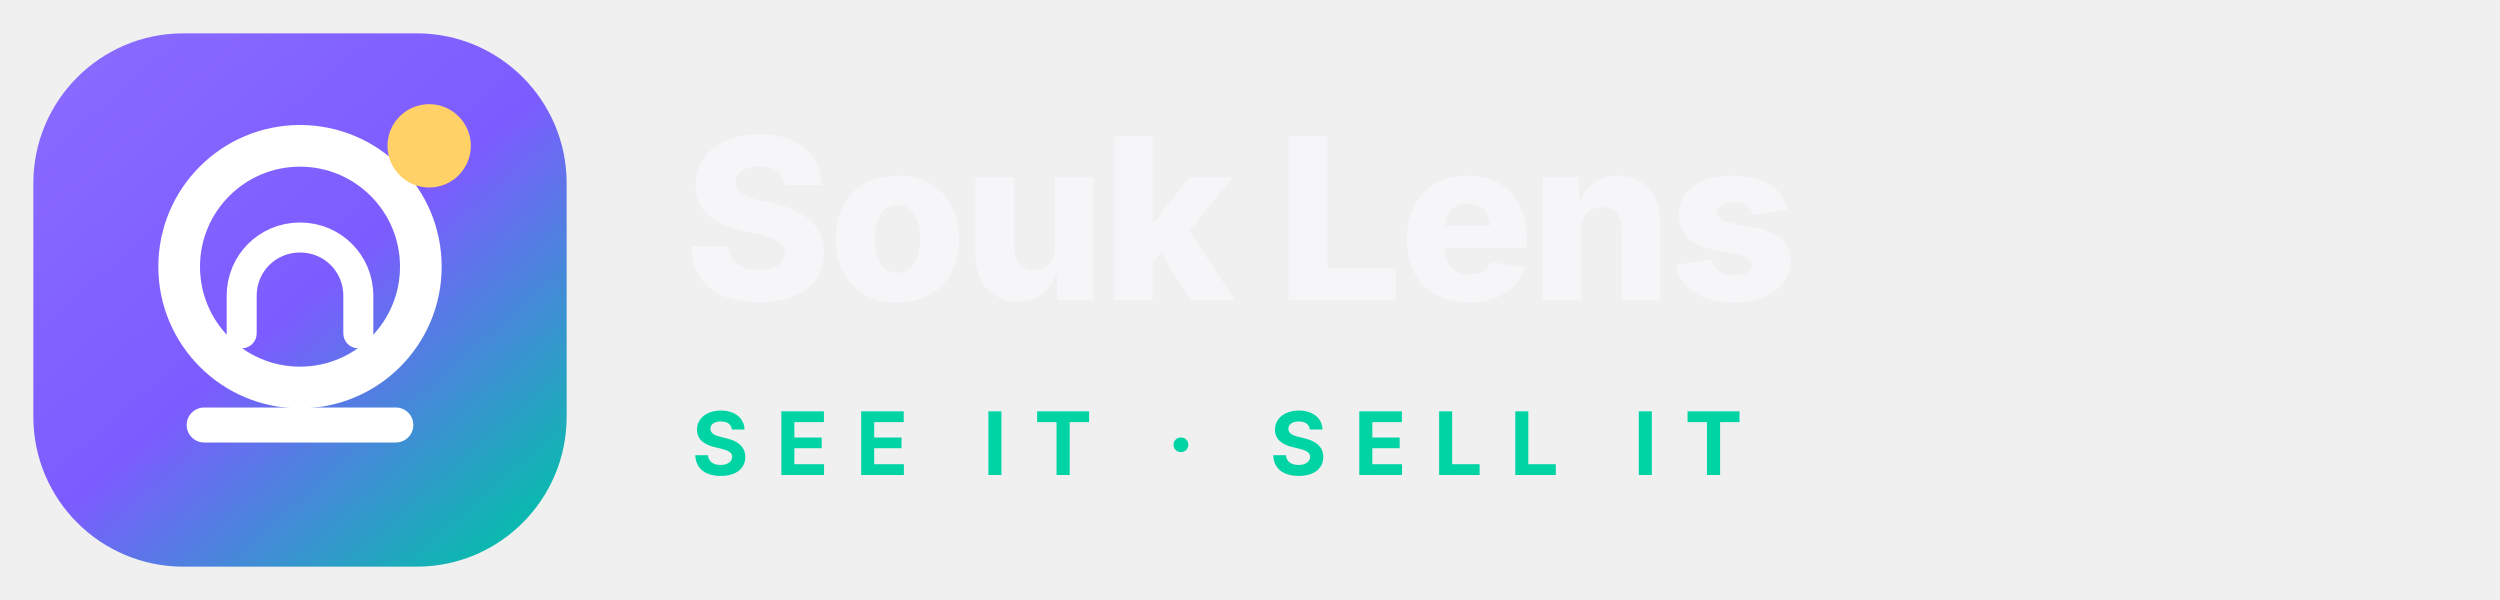
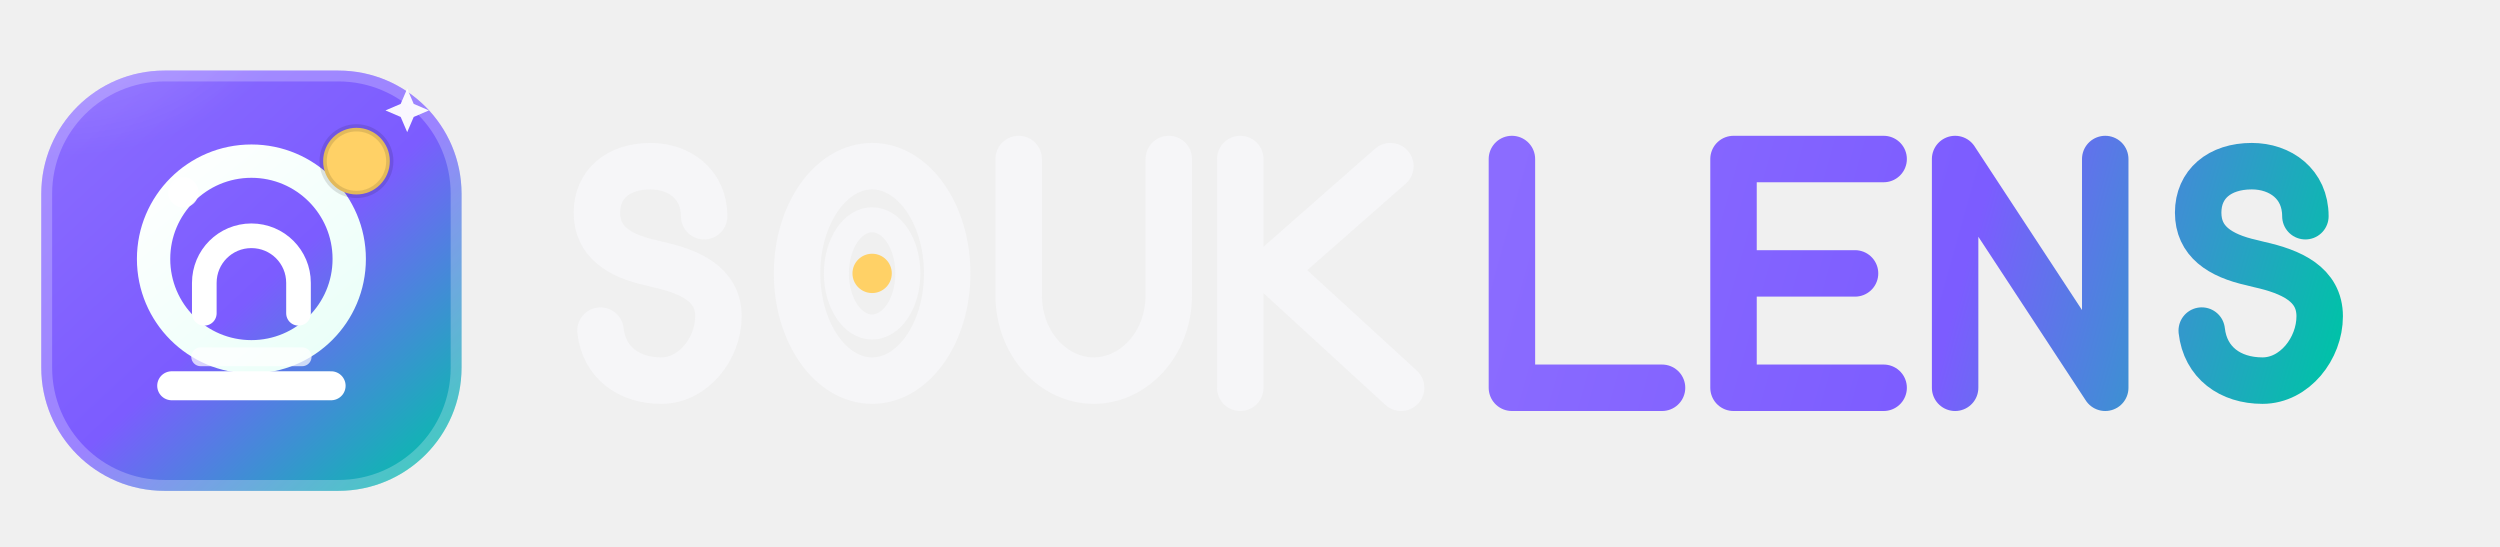
- <svg xmlns="http://www.w3.org/2000/svg" viewBox="0 0 300 72" role="img" aria-labelledby="t">
+ <svg xmlns="http://www.w3.org/2000/svg" viewBox="0 0 512 112" role="img" aria-labelledby="t">
  <defs>
-     <linearGradient id="g" x1="6" y1="4" x2="62" y2="68" gradientUnits="userSpaceOnUse">
+     <linearGradient id="g" x1="6" y1="4" x2="58" y2="60" gradientUnits="userSpaceOnUse">
      <stop offset="0" stop-color="#8B6CFF" />
      <stop offset=".52" stop-color="#7C5CFF" />
      <stop offset="1" stop-color="#00C2A8" />
    </linearGradient>
+     <linearGradient id="s" x1="20" y1="14" x2="44" y2="44" gradientUnits="userSpaceOnUse">
+       <stop offset="0" stop-color="#FFFFFF" />
+       <stop offset="1" stop-color="#E9FFF8" />
+     </linearGradient>
+     <radialGradient id="sheen" cx=".28" cy=".12" r=".55" gradientUnits="objectBoundingBox">
+       <stop offset="0" stop-color="#FFFFFF" stop-opacity=".22" />
+       <stop offset="1" stop-color="#FFFFFF" stop-opacity="0" />
+     </radialGradient>
+     <clipPath id="tile">
+       <rect x="3" y="3" width="58" height="58" rx="17" />
+     </clipPath>
+     <linearGradient id="wg" x1="270" y1="24" x2="498" y2="88" gradientUnits="userSpaceOnUse">
+       <stop offset="0" stop-color="#8B6CFF" />
+       <stop offset=".55" stop-color="#7C5CFF" />
+       <stop offset="1" stop-color="#00C2A8" />
+     </linearGradient>
  </defs>
-   <rect x="4" y="4" width="64" height="64" rx="18" fill="url(#g)" />
-   <circle cx="36" cy="32" r="14.5" fill="none" stroke="#fff" stroke-width="5" />
-   <path d="M29 40v-4.5c0-3.9 3.1-7 7-7s7 3.1 7 7V40" fill="none" stroke="#fff" stroke-width="3.6" stroke-linecap="round" />
-   <path d="M24.5 51h23" stroke="#fff" stroke-width="4.2" stroke-linecap="round" />
-   <circle cx="51.5" cy="17.5" r="5" fill="#FFD166" />
-   <text x="82" y="36" font-family="Inter,Tajawal,Segoe UI,sans-serif" font-size="27" font-weight="800" letter-spacing="-.5" fill="#F6F6F8">Souk Lens</text>
-   <text x="83" y="57" font-family="Inter,Segoe UI,sans-serif" font-size="10.5" font-weight="700" letter-spacing="3.2" fill="#00D4A4">SEE IT · SELL IT</text>
+   <g transform="translate(4,10) scale(1.484)">
+     <rect x="3" y="3" width="58" height="58" rx="17" fill="url(#g)" />
+     <g clip-path="url(#tile)">
+       <ellipse cx="18" cy="8" rx="30" ry="20" fill="url(#sheen)" />
+     </g>
+     <rect x="3.75" y="3.75" width="56.5" height="56.5" rx="16.25" fill="none" stroke="#FFFFFF" stroke-opacity=".24" stroke-width="1.5" />
+     <circle cx="32" cy="29" r="13.5" fill="none" stroke="url(#s)" stroke-width="4.6" />
+     <circle cx="22.6" cy="19.8" r="2.1" fill="#FFFFFF" opacity=".9" />
+     <path d="M25.5 36.5v-4.2c0-3.6 2.9-6.5 6.5-6.5s6.5 2.9 6.5 6.5v4.2" fill="none" stroke="#FFFFFF" stroke-width="3.4" stroke-linecap="round" />
+     <path d="M21 46.5h22" stroke="#FFFFFF" stroke-width="4" stroke-linecap="round" />
+     <path d="M25 42.5h14" stroke="#FFFFFF" stroke-opacity=".72" stroke-width="2.6" stroke-linecap="round" />
+     <circle cx="46.5" cy="15.5" r="4.6" fill="#FFD166" stroke="#0B0B10" stroke-opacity=".12" />
+     <path d="M53.5 5.5l.9 2.1 2.1.9-2.1.9-.9 2.1-.9-2.1-2.1-.9 2.1-.9z" fill="#FFFFFF" opacity=".95" />
+   </g>
+   <g transform="translate(112,15) scale(0.732)">
+     <g fill="none" stroke="#F6F6F8" stroke-width="13" stroke-linecap="round" stroke-linejoin="round">
+       <path d="M44 40 C44 31 37 26 29 26 C20 26 14 31 14 39 C14 47 20 51 29 53 L31 53.5 C40 55.5 48 59 48 68 C48 77 41 86 32 86 C23 86 16 81 15 72" />
+       <path d="M70 56 A21 30 0 1 0 112 56 A21 30 0 1 0 70 56" />
+       <path d="M132 24 V62 C132 76 142 86 153 86 C164 86 174 76 174 62 V24" />
+       <path d="M194 24 V88 M236 26 L203 55 L239 88" />
+     </g>
+     <g fill="none" stroke="#F6F6F8" stroke-width="7">
+       <path d="M81 56 A10 15 0 1 0 101 56 A10 15 0 1 0 81 56" />
+     </g>
+     <circle cx="91" cy="56" r="5.5" fill="#FFD166" />
+     <g fill="none" stroke="url(#wg)" stroke-width="13" stroke-linecap="round" stroke-linejoin="round">
+       <path d="M270 24 V88 H312" />
+       <path d="M374 24 H332 V88 H374 M332 56 H366" />
+       <path d="M394 88 V24 L436 88 V24" />
+       <path d="M492 40 C492 31 485 26 477 26 C468 26 462 31 462 39 C462 47 468 51 477 53 L479 53.5 C488 55.5 496 59 496 68 C496 77 489 86 480 86 C471 86 464 81 463 72" />
+     </g>
+   </g>
</svg>
